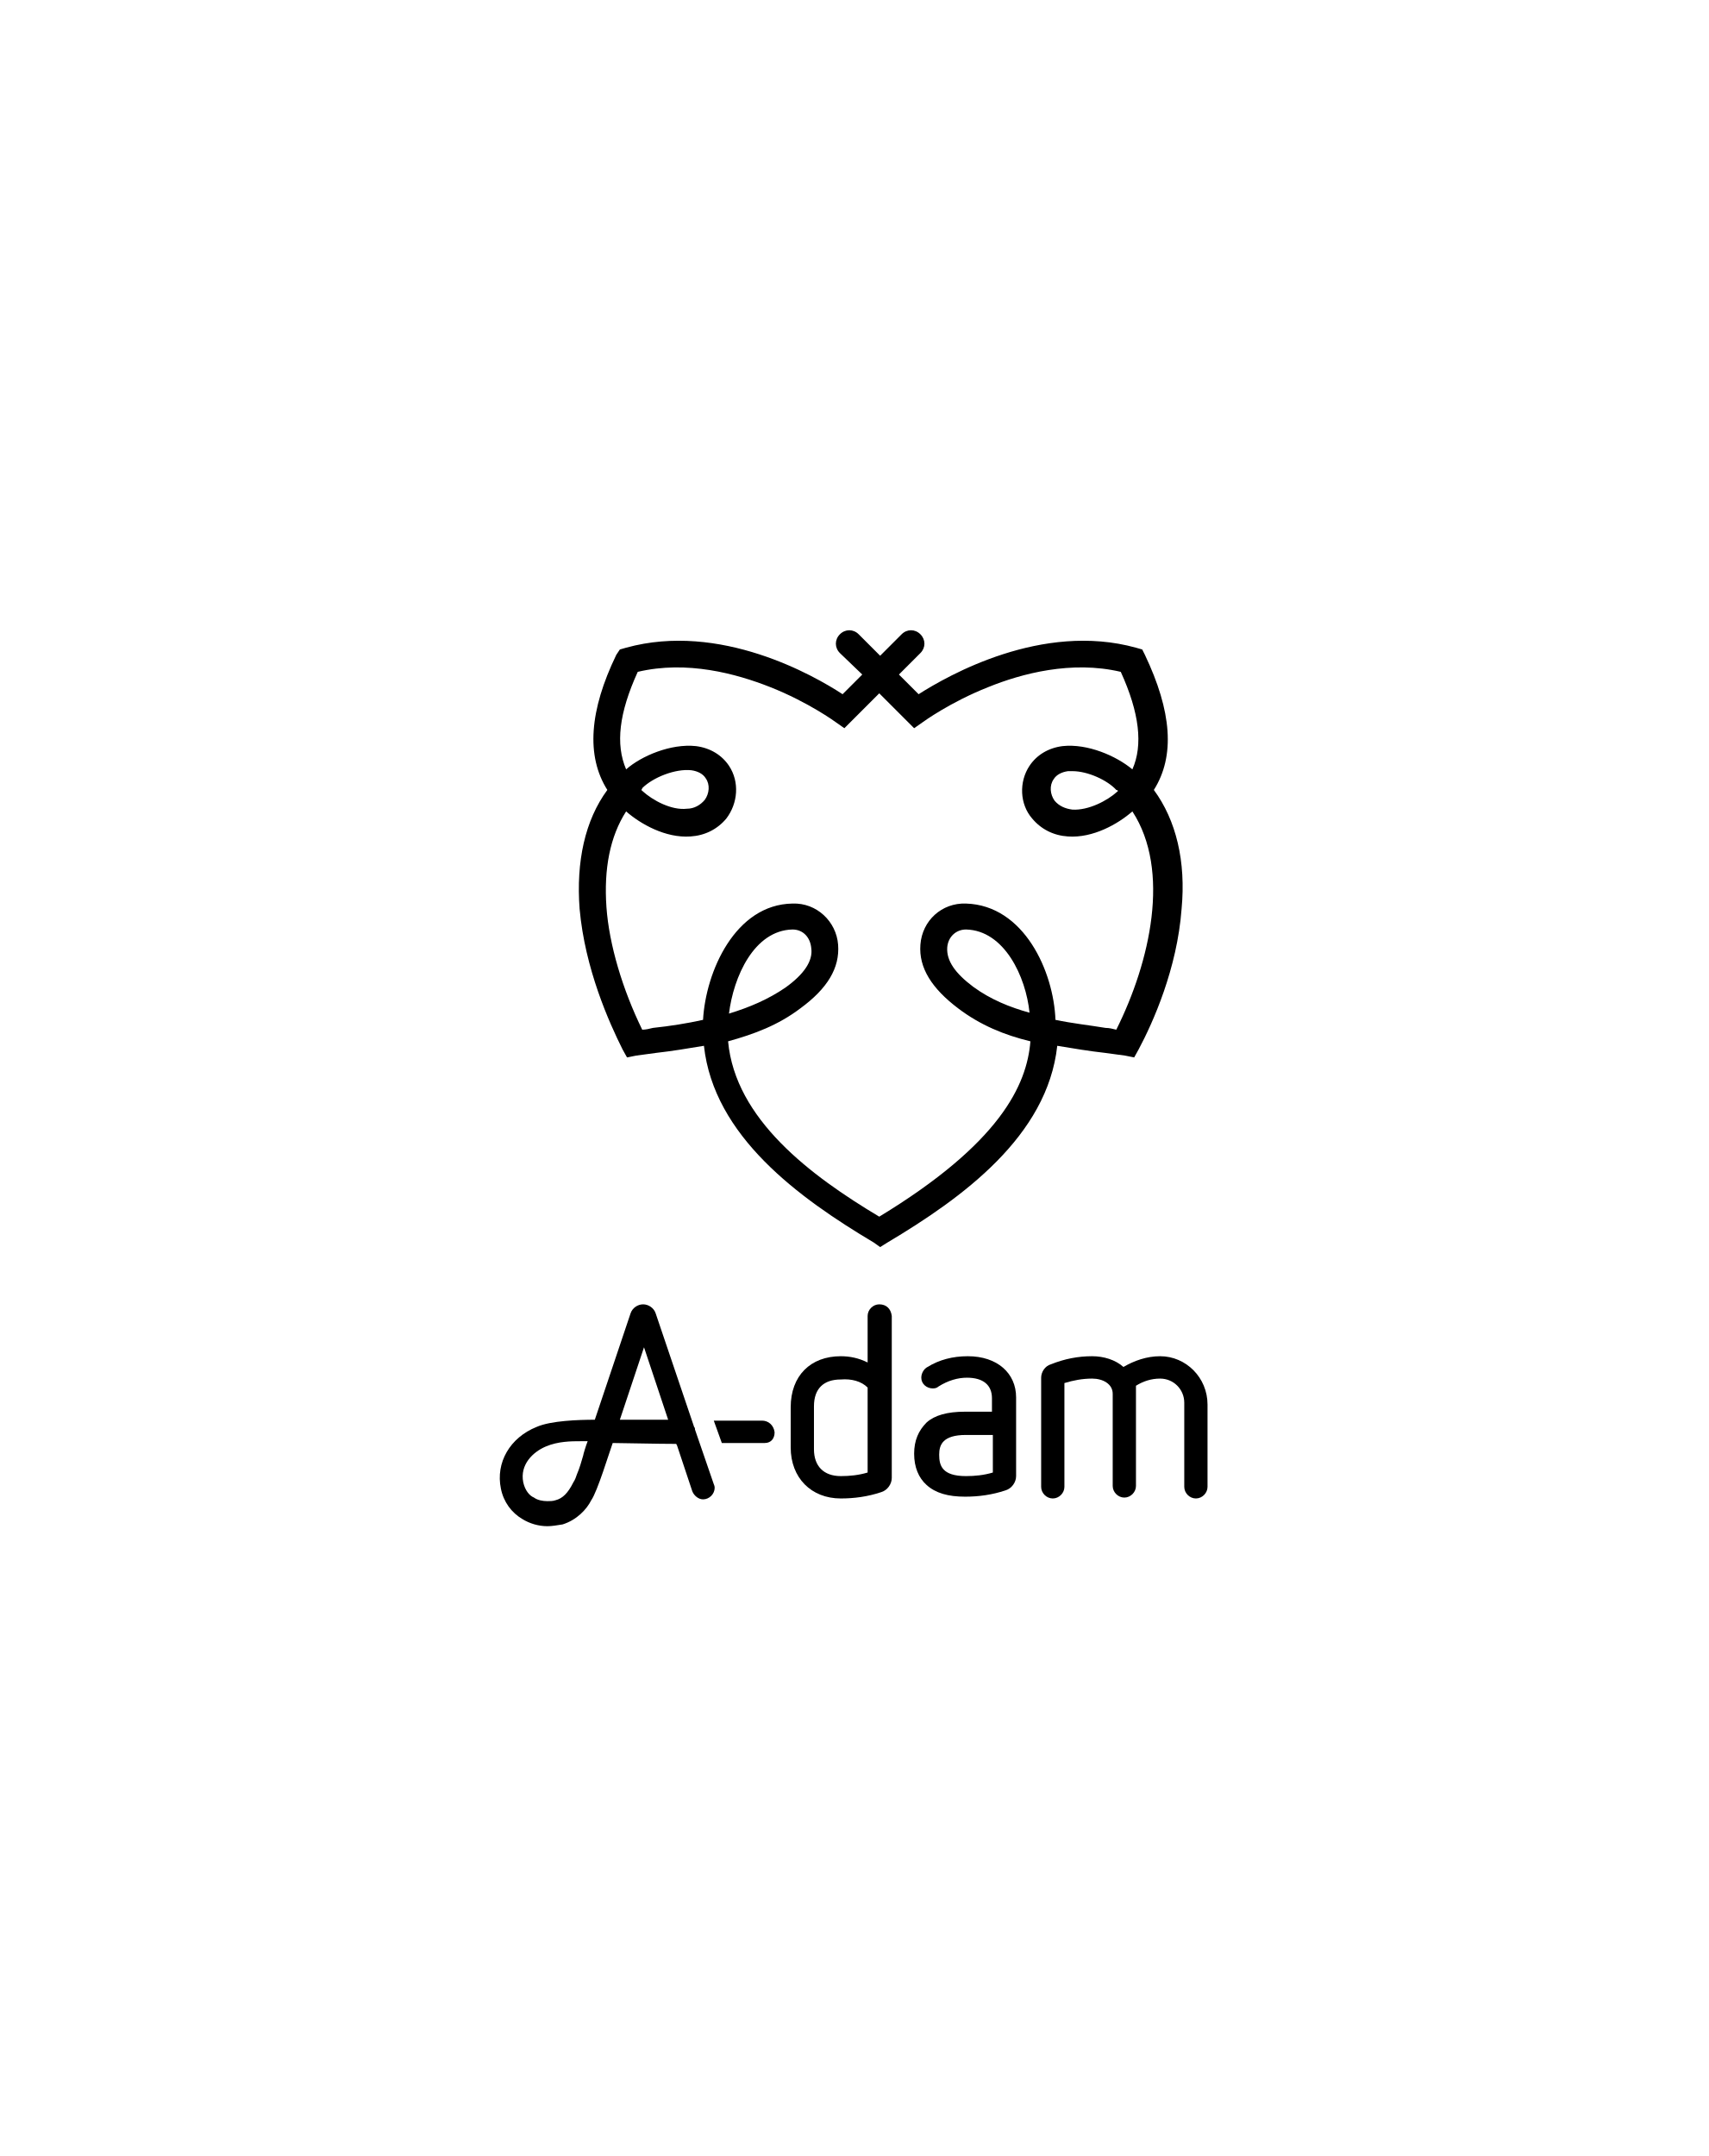
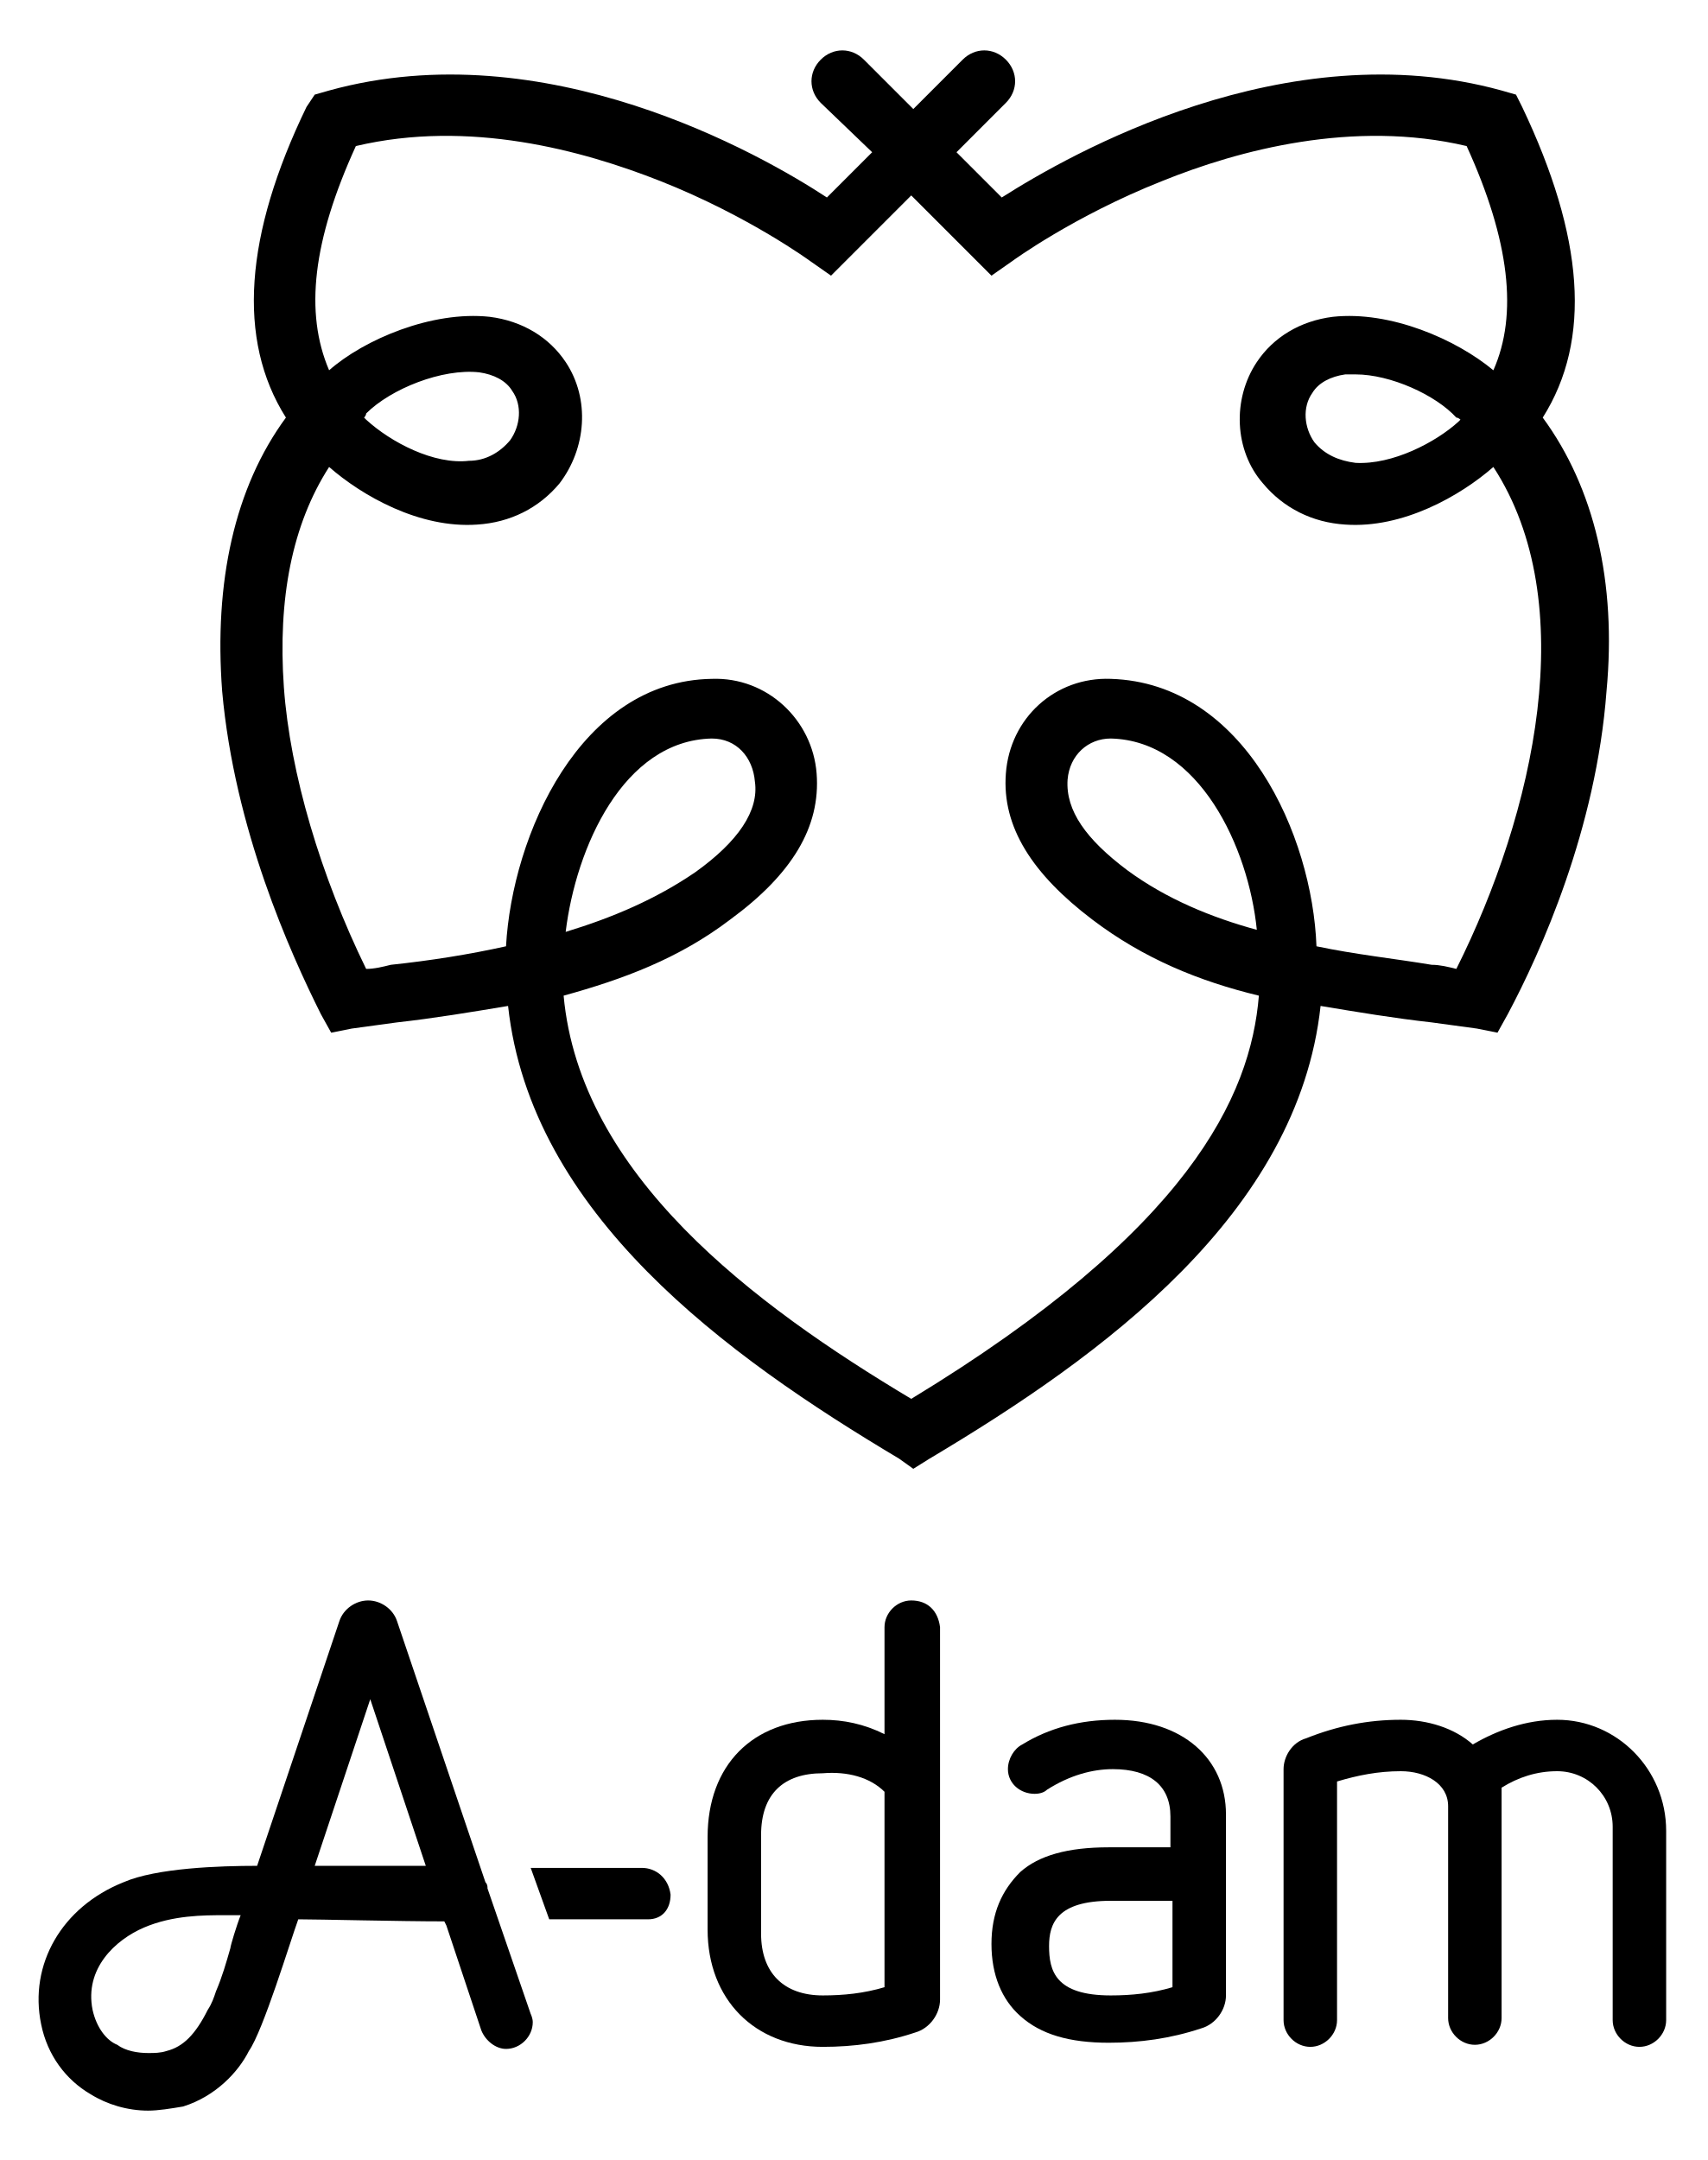
- <svg xmlns="http://www.w3.org/2000/svg" xml:space="preserve" style="enable-background:new 0 0 191 241;" viewBox="0 0 191 241" y="0px" x="0px" id="Layer_1" version="1.1">
+ <svg xmlns="http://www.w3.org/2000/svg" width="83" height="105" xml:space="preserve" style="enable-background:new 54 68 83 105;" viewBox="54 68 83 105" y="0px" x="0px" id="Layer_1" version="1.1">
  <g>
    <path d="M85.2,158.8h-5.4l0.9,2.5h4.8c0.7,0,1.1-0.5,1.1-1.2C86.5,159.3,85.9,158.8,85.2,158.8z" />
    <path d="M98.3,145.8c-0.7,0-1.3,0.6-1.3,1.3v5.2c-1-0.5-2-0.7-3-0.7c-3.4,0-5.6,2.2-5.6,5.7v4.5c0,3.4,2.3,5.7,5.6,5.7   c1.5,0,3-0.2,4.5-0.7c0.7-0.2,1.2-0.9,1.2-1.6v-18.1C99.6,146.3,99.1,145.8,98.3,145.8L98.3,145.8z M97,155.1v9.5   c-1,0.3-2,0.4-3,0.4c-1.9,0-3-1.1-3-3v-4.8c0-2,1.1-3,3-3C95.2,154.1,96.3,154.4,97,155.1L97,155.1z" />
    <path d="M108.2,151.6c-1.7,0-3.2,0.4-4.5,1.2c-0.4,0.2-0.7,0.7-0.7,1.2c0,0.7,0.6,1.2,1.3,1.2c0.3,0,0.5-0.1,0.6-0.2   c1.1-0.7,2.2-1,3.2-1c1.8,0,2.8,0.8,2.8,2.3v1.5h-3c-2,0-3.4,0.4-4.3,1.2c-0.9,0.9-1.4,2-1.4,3.5c0,1.5,0.5,2.7,1.4,3.5   c1,0.9,2.4,1.3,4.3,1.3c1.5,0,3-0.2,4.5-0.7c0.7-0.2,1.2-0.9,1.2-1.6v-8.8C113.6,153.5,111.5,151.6,108.2,151.6z M111,160.4v4.2   c-1,0.3-2,0.4-3,0.4c-2.7,0-3-1.2-3-2.4c0-1.1,0.4-2.2,3-2.2H111z" />
    <path d="M129.7,151.6c-1.5,0-2.9,0.5-4.1,1.2c-0.9-0.8-2.2-1.2-3.5-1.2c-1.6,0-3.1,0.3-4.6,0.9c-0.7,0.2-1.1,0.9-1.1,1.5v12.2   c0,0.7,0.6,1.3,1.3,1.3c0.7,0,1.3-0.6,1.3-1.3v-11.6c1-0.3,2-0.5,3.1-0.5c1.2,0,2.3,0.6,2.3,1.7v10.3c0,0.7,0.6,1.3,1.3,1.3   c0.7,0,1.3-0.6,1.3-1.3v-11.2c0.8-0.5,1.7-0.8,2.7-0.8c1.5,0,2.7,1.2,2.7,2.7v9.4c0,0.7,0.6,1.3,1.3,1.3c0.7,0,1.3-0.6,1.3-1.3V157   C135,154,132.6,151.6,129.7,151.6L129.7,151.6z" />
    <path d="M79.8,165.9l-2.1-6.1c0-0.1,0-0.2-0.1-0.3l-4.3-12.7c-0.2-0.6-0.8-1-1.4-1s-1.2,0.4-1.4,1l-4,11.9c-1.8,0-4.9,0.1-6.5,0.8   c-3,1.2-4.6,4-4,6.9c0.3,1.5,1.2,2.7,2.4,3.4c0.8,0.5,1.8,0.8,2.8,0.8c0.5,0,1.1-0.1,1.7-0.2c1.6-0.5,2.7-1.7,3.2-2.7   c0.7-1,2-5.3,2.4-6.4c1,0,4.9,0.1,7.1,0.1l0.1,0.2l1.7,5.1c0.2,0.5,0.7,0.9,1.2,0.9c0.7,0,1.3-0.6,1.3-1.3   C79.9,166.1,79.8,165.9,79.8,165.9L79.8,165.9z M74.7,158.7c-1.8,0-3.6,0-5.4,0l2.7-8.1L74.7,158.7z M65.7,161.1   c-0.2,0.5-0.5,1.5-0.5,1.6c-0.2,0.7-0.4,1.4-0.7,2.1c-0.1,0.3-0.2,0.6-0.4,0.9c-0.6,1.2-1.2,1.8-2,2c-0.3,0.1-0.6,0.1-0.9,0.1   c-0.5,0-1.1-0.1-1.5-0.4c-0.5-0.2-1-0.8-1.2-1.7c-0.4-2,1.1-3.4,2.5-4c1.4-0.6,2.9-0.6,3.9-0.6c0.2,0,0.5,0,0.7,0L65.7,161.1z" />
    <path d="M98.4,139.4l-0.7-0.5c-8.4-5-17.9-11.9-19-22c-1.8,0.3-3.6,0.6-5.4,0.8c-0.7,0.1-1.5,0.2-2.2,0.3l-1,0.2l-0.5-0.9   c-1.5-3-4.2-9-4.8-15.7c-0.4-5.3,0.6-9.9,3.1-13.3c-2.4-3.8-2-8.9,1-15.1l0.4-0.6l0.7-0.2c10.5-2.9,21,3.1,24.2,5.2l2.2-2.2   L93.9,73c-0.6-0.6-0.6-1.5,0-2.1h0c0.6-0.6,1.5-0.6,2.1,0l2.4,2.4l2.4-2.4c0.6-0.6,1.5-0.6,2.1,0l0,0c0.6,0.6,0.6,1.5,0,2.1   l-2.4,2.4l2.2,2.2c3.3-2.1,13.8-8.1,24.3-5.2l0.7,0.2l0.3,0.6c3,6.3,3.4,11.3,1,15.1c2.5,3.4,3.6,8,3.1,13.3   c-0.5,6.7-3.2,12.7-4.8,15.7l-0.5,0.9l-1-0.2c-0.7-0.1-1.5-0.2-2.2-0.3c-1.8-0.2-3.6-0.5-5.4-0.8c-1.1,10.1-10.6,17-19,22   L98.4,139.4z M81.4,116.4c0.8,8.7,9.2,15,16.9,19.6c13.5-8.2,16.5-14.7,16.9-19.6c-2.9-0.7-5.6-1.8-8.1-3.7   c-2.9-2.2-4.4-4.5-4.2-7.1c0.2-2.7,2.4-4.7,5.1-4.6c6.5,0.2,9.8,7.6,10,13c1.9,0.4,3.8,0.6,5.6,0.9c0.4,0,0.8,0.1,1.2,0.2   c3.8-7.6,6.1-17.8,1.8-24.4l0,0c-1.6,1.4-4.4,3-7.2,2.8c-1.6-0.1-3-0.8-4-2c-1.4-1.6-1.5-4.1-0.3-5.9c0.8-1.2,2.1-2,3.7-2.2   c2.8-0.3,6,1.1,7.8,2.6c1.2-2.7,0.8-6.3-1.3-10.9c-5.5-1.3-11.1,0.2-14.8,1.7c-4.3,1.7-7.3,3.9-7.3,3.9l-1,0.7l-3.9-3.9l-3.9,3.9   l-1-0.7c0,0-3-2.2-7.3-3.9c-3.8-1.5-9.3-3-14.8-1.7c-2.1,4.6-2.5,8.1-1.3,10.9c1.7-1.5,5-2.9,7.8-2.6c1.6,0.2,2.9,1,3.7,2.2   c1.2,1.8,1,4.2-0.3,5.9c-1,1.2-2.4,1.9-4,2c-2.8,0.2-5.6-1.4-7.2-2.8l0,0c-1.8,2.8-2.5,6.4-2.2,10.7c0.3,4.2,1.8,9.2,4,13.7   c0.4,0,0.8-0.1,1.2-0.2c1.9-0.2,3.8-0.5,5.6-0.9c0.3-5.4,3.6-12.9,10-13c2.7-0.1,4.9,2,5.1,4.6c0.2,2.6-1.2,4.9-4.2,7.1   C87,114.6,84.3,115.6,81.4,116.4L81.4,116.4z M88.6,103.9L88.6,103.9c-4.3,0.1-6.6,5.3-7.1,9.4c2.3-0.7,4.4-1.6,6.3-2.9   c2.1-1.5,3.1-3,2.9-4.4C90.6,104.8,89.8,103.9,88.6,103.9z M108,103.9c-1.1,0-2,0.8-2.1,2c-0.1,1.5,0.9,2.9,2.9,4.4   c1.9,1.4,4.1,2.3,6.3,2.9C114.7,109.2,112.3,104,108,103.9C108.1,103.9,108.1,103.9,108,103.9L108,103.9z M71.7,88.3   c0,0,0.1,0.1,0.1,0.1c1.2,1.1,3.3,2.2,5,2c0.8,0,1.5-0.4,2-1c0.5-0.7,0.6-1.7,0.1-2.4c-0.3-0.5-0.9-0.8-1.6-0.9   c-1.8-0.2-4.3,0.8-5.5,2C71.8,88.2,71.7,88.3,71.7,88.3z M119.9,86.2c-0.2,0-0.3,0-0.5,0c-0.7,0.1-1.3,0.4-1.6,0.9   c-0.5,0.7-0.4,1.7,0.1,2.4c0.5,0.6,1.2,0.9,2,1c1.8,0.1,3.9-1,5-2c0,0,0.1-0.1,0.1-0.1c0,0-0.1-0.1-0.2-0.1   C123.8,87.2,121.6,86.2,119.9,86.2L119.9,86.2z" />
  </g>
</svg>
